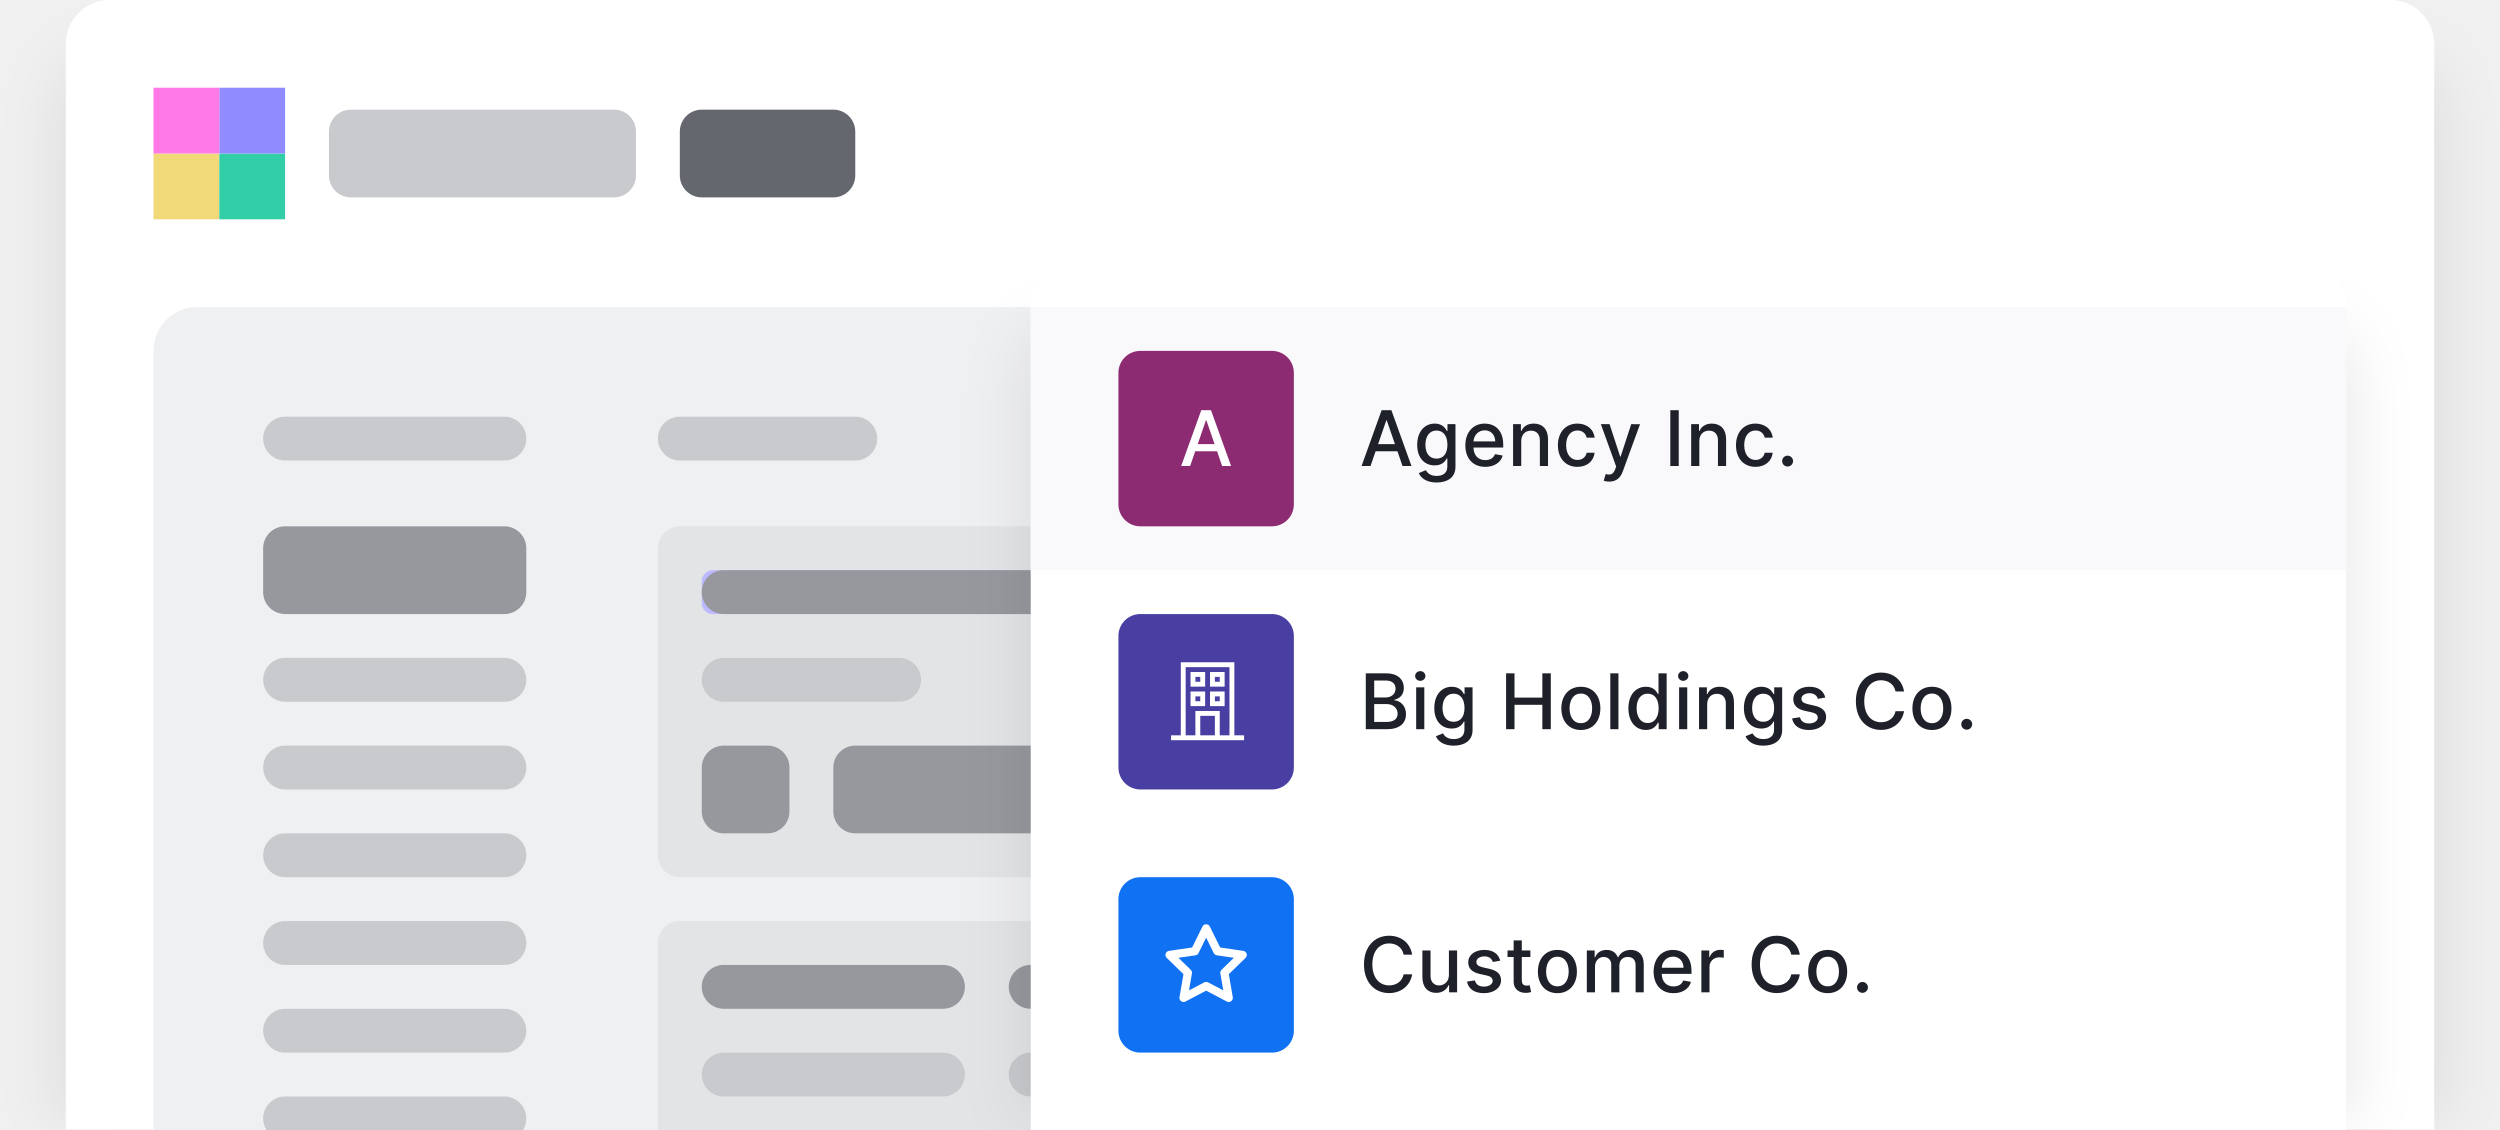
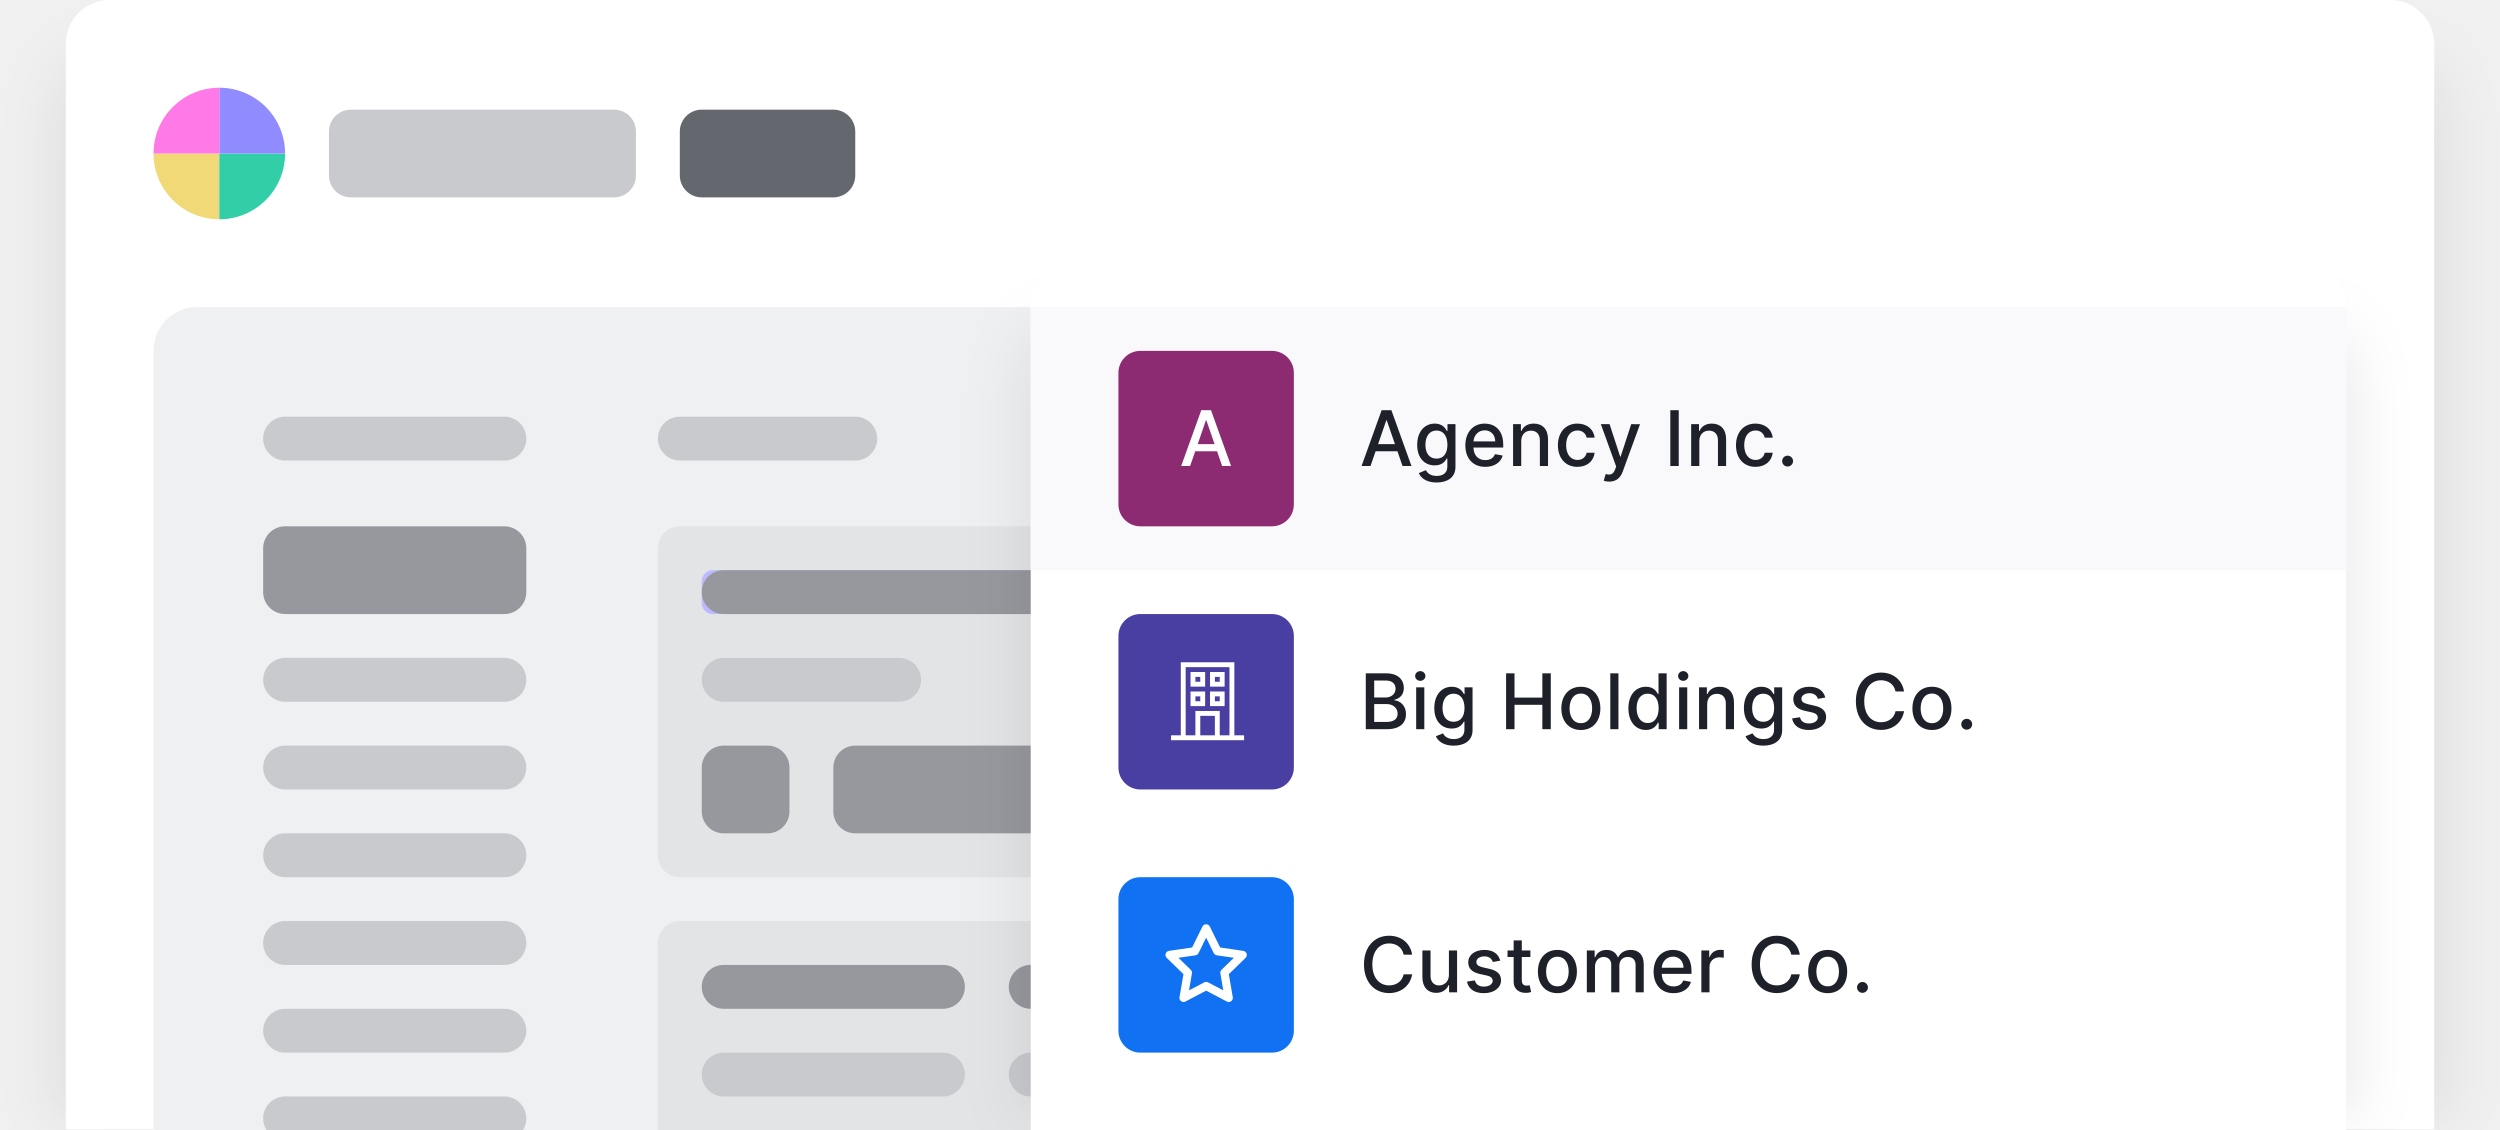
<svg xmlns="http://www.w3.org/2000/svg" width="456" height="206" viewBox="0 0 456 206" fill="none">
  <g filter="url(#filter0_d)">
    <path d="M12 8C12 3.582 15.582 0 20 0H436C440.418 0 444 3.582 444 8V206H12V8Z" fill="white" />
    <rect x="28" y="56" width="400" height="200" rx="8" fill="#EFF0F2" />
    <rect x="120" y="76" width="40" height="8" rx="4" fill="#C9CACE" />
    <rect x="120" y="168" width="288" height="72" rx="4" fill="#E3E4E6" />
    <rect x="120" y="96" width="288" height="64" rx="4" fill="#E3E4E6" />
    <rect x="128" y="104" width="272" height="8" rx="2" fill="#BCBAFF" />
    <rect x="128" y="104" width="120" height="8" rx="4" fill="#96989D" />
    <rect x="128" y="120" width="40" height="8" rx="4" fill="#C9CACE" />
    <rect x="224" y="120" width="48" height="8" rx="2" fill="#C9CACE" />
    <rect x="320" y="120" width="48" height="8" rx="2" fill="#C9CACE" />
    <rect x="128" y="136" width="16" height="16" rx="4" fill="#96989D" />
    <rect x="152" y="136" width="64" height="16" rx="4" fill="#96989D" />
    <rect x="248" y="136" width="64" height="16" rx="2" fill="#C9CACE" />
    <rect x="344" y="136" width="56" height="16" rx="2" fill="#C9CACE" />
    <rect x="128" y="176" width="48" height="8" rx="4" fill="#96989D" />
    <rect x="128" y="192" width="48" height="8" rx="4" fill="#C9CACE" />
    <rect x="224" y="136" width="16" height="16" rx="2" fill="#635DFF" />
    <rect x="184" y="176" width="80" height="8" rx="4" fill="#96989D" />
    <rect x="184" y="192" width="80" height="8" rx="4" fill="#C9CACE" />
    <rect x="320" y="136" width="16" height="16" rx="2" fill="#635DFF" />
    <rect x="272" y="176" width="56" height="8" rx="2" fill="#13A688" />
    <rect x="272" y="192" width="56" height="8" rx="2" fill="#D03C38" />
    <rect x="336" y="176" width="40" height="8" rx="2" fill="#C9CACE" />
    <rect x="336" y="192" width="40" height="8" rx="2" fill="#C9CACE" />
    <rect x="384" y="176" width="16" height="8" rx="2" fill="#C9CACE" />
    <rect x="384" y="192" width="16" height="8" rx="2" fill="#C9CACE" />
    <rect x="48" y="76" width="48" height="8" rx="4" fill="#C9CACE" />
    <rect x="384" y="76" width="24" height="8" rx="2" fill="#96989D" />
    <rect x="352" y="76" width="24" height="8" rx="2" fill="#96989D" />
    <path fillRule="evenodd" clipRule="evenodd" d="M52 120C49.791 120 48 121.791 48 124C48 126.209 49.791 128 52 128H91.999C94.208 128 95.999 126.209 95.999 124C95.999 121.791 94.208 120 91.999 120H52ZM52 136C49.791 136 48 137.791 48 140C48 142.209 49.791 144 52 144H91.999C94.208 144 95.999 142.209 95.999 140C95.999 137.791 94.208 136 91.999 136H52ZM48 156C48 153.791 49.791 152 52 152H91.999C94.208 152 95.999 153.791 95.999 156C95.999 158.209 94.208 160 91.999 160H52C49.791 160 48 158.209 48 156ZM52 168C49.791 168 48 169.791 48 172C48 174.209 49.791 176 52 176H91.999C94.208 176 95.999 174.209 95.999 172C95.999 169.791 94.208 168 91.999 168H52ZM48 188C48 185.791 49.791 184 52 184H91.999C94.208 184 95.999 185.791 95.999 188C95.999 190.209 94.208 192 91.999 192H52C49.791 192 48 190.209 48 188ZM52 200C49.791 200 48 201.791 48 204C48 206.209 49.791 208 52 208H91.999C94.208 208 95.999 206.209 95.999 204C95.999 201.791 94.208 200 91.999 200H52Z" fill="#C9CACE" />
    <rect x="48" y="96" width="48" height="16" rx="4" fill="#96989D" />
-     <g clipPath="url(#clip0)">
+     <g clip-path="url(#clip0)">
      <path d="M28 28L40 28V40H28L28 28Z" fill="#F1D977" />
      <path d="M52 40L40 40L40 28L52 28L52 40Z" fill="#31CEA8" />
      <path d="M40 16L52 16V28H40V16Z" fill="#908BFF" />
      <path d="M40 28L28 28L28 16L40 16L40 28Z" fill="#FF79E7" />
    </g>
    <rect x="60" y="20" width="56" height="16" rx="4" fill="#C9CACE" />
    <rect x="124" y="20" width="32" height="16" rx="4" fill="#65676E" />
    <g filter="url(#filter1_d)">
      <rect x="188" y="48" width="240" height="296" rx="8" fill="white" />
      <rect x="188" y="56" width="240" height="48" fill="#F9F9FB" />
      <rect x="204" y="64" width="32" height="32" rx="4" fill="#8D2B72" />
      <path d="M217.077 85L218.012 82.305H221.989L222.919 85H224.55L220.886 74.818H219.111L215.447 85H217.077ZM218.459 81.013L219.961 76.668H220.04L221.542 81.013H218.459Z" fill="white" />
      <path d="M249.979 85L250.913 82.305H254.891L255.82 85H257.451L253.787 74.818H252.012L248.348 85H249.979ZM251.361 81.013L252.862 76.668H252.942L254.443 81.013H251.361ZM262.031 88.008C263.975 88.008 265.476 87.118 265.476 85.169V77.364H264.019V78.602H263.91C263.646 78.129 263.119 77.264 261.698 77.264C259.853 77.264 258.496 78.721 258.496 81.152C258.496 83.588 259.883 84.886 261.688 84.886C263.09 84.886 263.632 84.095 263.9 83.608H263.994V85.109C263.994 86.288 263.174 86.81 262.046 86.81C260.808 86.81 260.325 86.188 260.062 85.766L258.784 86.293C259.187 87.212 260.206 88.008 262.031 88.008ZM262.016 83.653C260.688 83.653 259.997 82.633 259.997 81.132C259.997 79.665 260.673 78.527 262.016 78.527C263.313 78.527 264.009 79.586 264.009 81.132C264.009 82.708 263.298 83.653 262.016 83.653ZM270.911 85.154C272.576 85.154 273.755 84.334 274.093 83.091L272.686 82.837C272.417 83.558 271.771 83.926 270.926 83.926C269.653 83.926 268.798 83.101 268.758 81.629H274.187V81.102C274.187 78.343 272.537 77.264 270.806 77.264C268.679 77.264 267.277 78.885 267.277 81.231C267.277 83.603 268.659 85.154 270.911 85.154ZM268.763 80.516C268.823 79.432 269.608 78.492 270.816 78.492C271.97 78.492 272.725 79.347 272.73 80.516H268.763ZM277.473 80.466C277.473 79.248 278.219 78.552 279.253 78.552C280.262 78.552 280.873 79.213 280.873 80.322V85H282.36V80.143C282.36 78.254 281.321 77.264 279.76 77.264C278.611 77.264 277.861 77.796 277.508 78.606H277.413V77.364H275.986V85H277.473V80.466ZM287.72 85.154C289.525 85.154 290.693 84.07 290.857 82.584H289.411C289.222 83.409 288.58 83.896 287.73 83.896C286.472 83.896 285.662 82.847 285.662 81.182C285.662 79.546 286.487 78.517 287.73 78.517C288.675 78.517 289.251 79.114 289.411 79.829H290.857C290.698 78.288 289.44 77.264 287.705 77.264C285.553 77.264 284.161 78.885 284.161 81.217C284.161 83.519 285.503 85.154 287.72 85.154ZM293.537 87.844C294.765 87.844 295.545 87.202 295.983 86.019L299.14 77.379L297.534 77.364L295.6 83.29H295.52L293.586 77.364H291.995L294.789 85.099L294.605 85.606C294.228 86.596 293.696 86.685 292.88 86.462L292.522 87.68C292.701 87.764 293.089 87.844 293.537 87.844ZM306.201 74.818H304.665V85H306.201V74.818ZM309.955 80.466C309.955 79.248 310.701 78.552 311.735 78.552C312.744 78.552 313.356 79.213 313.356 80.322V85H314.842V80.143C314.842 78.254 313.803 77.264 312.242 77.264C311.094 77.264 310.343 77.796 309.99 78.606H309.896V77.364H308.469V85H309.955V80.466ZM320.203 85.154C322.007 85.154 323.176 84.07 323.34 82.584H321.893C321.704 83.409 321.063 83.896 320.213 83.896C318.955 83.896 318.144 82.847 318.144 81.182C318.144 79.546 318.97 78.517 320.213 78.517C321.157 78.517 321.734 79.114 321.893 79.829H323.34C323.181 78.288 321.923 77.264 320.188 77.264C318.035 77.264 316.643 78.885 316.643 81.217C316.643 83.519 317.985 85.154 320.203 85.154ZM326.059 85.094C326.601 85.094 327.053 84.652 327.053 84.1C327.053 83.558 326.601 83.111 326.059 83.111C325.512 83.111 325.064 83.558 325.064 84.1C325.064 84.652 325.512 85.094 326.059 85.094Z" fill="#1E212A" />
      <rect x="204" y="112" width="32" height="32" rx="4" fill="#493FA3" />
      <path fillRule="evenodd" clipRule="evenodd" d="M225.146 135.012H222.482H218.041H215.376H213.6V134.124H215.376V120.8H225.146V134.124H226.923V135.012H225.146ZM218.929 134.124H221.594V130.571H218.929V134.124ZM224.258 121.688H216.265V134.124H218.041V129.683H222.482V134.124H224.258V121.688ZM220.706 126.13H223.37V128.794H220.706V126.13ZM221.594 127.906H222.482V127.018H221.594V127.906ZM220.706 122.576H223.37V125.242H220.706V122.576ZM221.594 124.353H222.482V123.464H221.594V124.353ZM217.153 126.13H219.817V128.794H217.153V126.13ZM218.041 127.906H218.929V127.018H218.041V127.906ZM217.153 122.576H219.817V125.242H217.153V122.576ZM218.041 124.353H218.929V123.464H218.041V124.353Z" fill="white" />
      <path d="M249.119 133H253.021C255.388 133 256.457 131.822 256.457 130.261C256.457 128.685 255.353 127.795 254.344 127.74V127.641C255.278 127.402 256.059 126.766 256.059 125.493C256.059 123.987 255.015 122.818 252.847 122.818H249.119V133ZM250.655 131.683V128.421H252.927C254.16 128.421 254.93 129.217 254.93 130.186C254.93 131.041 254.349 131.683 252.872 131.683H250.655ZM250.655 127.223V124.126H252.753C253.971 124.126 254.553 124.767 254.553 125.612C254.553 126.597 253.747 127.223 252.713 127.223H250.655ZM258.309 133H259.796V125.364H258.309V133ZM259.06 124.185C259.572 124.185 260 123.788 260 123.3C260 122.813 259.572 122.411 259.06 122.411C258.543 122.411 258.121 122.813 258.121 123.3C258.121 123.788 258.543 124.185 259.06 124.185ZM265.147 136.008C267.091 136.008 268.593 135.118 268.593 133.169V125.364H267.136V126.602H267.027C266.763 126.129 266.236 125.264 264.814 125.264C262.97 125.264 261.613 126.721 261.613 129.152C261.613 131.588 263 132.886 264.804 132.886C266.206 132.886 266.748 132.095 267.017 131.608H267.111V133.109C267.111 134.288 266.291 134.81 265.162 134.81C263.924 134.81 263.442 134.188 263.179 133.766L261.901 134.293C262.304 135.212 263.323 136.008 265.147 136.008ZM265.133 131.653C263.805 131.653 263.114 130.634 263.114 129.132C263.114 127.665 263.79 126.527 265.133 126.527C266.43 126.527 267.126 127.586 267.126 129.132C267.126 130.708 266.415 131.653 265.133 131.653ZM274.711 133H276.247V128.56H281.323V133H282.864V122.818H281.323V127.243H276.247V122.818H274.711V133ZM288.349 133.154C290.501 133.154 291.908 131.578 291.908 129.217C291.908 126.84 290.501 125.264 288.349 125.264C286.196 125.264 284.789 126.84 284.789 129.217C284.789 131.578 286.196 133.154 288.349 133.154ZM288.354 131.906C286.947 131.906 286.29 130.678 286.29 129.212C286.29 127.75 286.947 126.507 288.354 126.507C289.751 126.507 290.407 127.75 290.407 129.212C290.407 130.678 289.751 131.906 288.354 131.906ZM295.204 122.818H293.718V133H295.204V122.818ZM300.213 133.149C301.605 133.149 302.152 132.299 302.42 131.812H302.544V133H303.996V122.818H302.51V126.602H302.42C302.152 126.129 301.644 125.264 300.223 125.264C298.378 125.264 297.021 126.721 297.021 129.197C297.021 131.668 298.358 133.149 300.213 133.149ZM300.541 131.881C299.213 131.881 298.522 130.713 298.522 129.182C298.522 127.665 299.198 126.527 300.541 126.527C301.838 126.527 302.534 127.586 302.534 129.182C302.534 130.788 301.823 131.881 300.541 131.881ZM306.268 133H307.754V125.364H306.268V133ZM307.018 124.185C307.53 124.185 307.958 123.788 307.958 123.3C307.958 122.813 307.53 122.411 307.018 122.411C306.501 122.411 306.079 122.813 306.079 123.3C306.079 123.788 306.501 124.185 307.018 124.185ZM311.39 128.466C311.39 127.248 312.136 126.552 313.17 126.552C314.18 126.552 314.791 127.213 314.791 128.322V133H316.278V128.143C316.278 126.254 315.238 125.264 313.677 125.264C312.529 125.264 311.778 125.796 311.425 126.607H311.331V125.364H309.904V133H311.39V128.466ZM321.623 136.008C323.567 136.008 325.068 135.118 325.068 133.169V125.364H323.612V126.602H323.502C323.239 126.129 322.712 125.264 321.29 125.264C319.445 125.264 318.088 126.721 318.088 129.152C318.088 131.588 319.475 132.886 321.28 132.886C322.682 132.886 323.224 132.095 323.492 131.608H323.587V133.109C323.587 134.288 322.766 134.81 321.638 134.81C320.4 134.81 319.918 134.188 319.654 133.766L318.376 134.293C318.779 135.212 319.798 136.008 321.623 136.008ZM321.608 131.653C320.281 131.653 319.589 130.634 319.589 129.132C319.589 127.665 320.266 126.527 321.608 126.527C322.906 126.527 323.602 127.586 323.602 129.132C323.602 130.708 322.891 131.653 321.608 131.653ZM332.934 127.228C332.626 126.04 331.696 125.264 330.046 125.264C328.32 125.264 327.097 126.174 327.097 127.526C327.097 128.61 327.754 129.331 329.186 129.649L330.478 129.933C331.214 130.097 331.557 130.425 331.557 130.902C331.557 131.494 330.926 131.956 329.951 131.956C329.061 131.956 328.489 131.573 328.311 130.822L326.874 131.041C327.122 132.393 328.246 133.154 329.961 133.154C331.806 133.154 333.083 132.175 333.083 130.793C333.083 129.714 332.397 129.048 330.995 128.724L329.782 128.446C328.942 128.247 328.579 127.964 328.584 127.447C328.579 126.86 329.215 126.442 330.061 126.442C330.985 126.442 331.413 126.955 331.587 127.467L332.934 127.228ZM347.299 126.129C346.951 123.952 345.245 122.679 343.093 122.679C340.458 122.679 338.514 124.653 338.514 127.909C338.514 131.165 340.448 133.139 343.093 133.139C345.33 133.139 346.966 131.737 347.299 129.724L345.748 129.719C345.484 131.021 344.39 131.737 343.103 131.737C341.358 131.737 340.04 130.4 340.04 127.909C340.04 125.438 341.353 124.081 343.108 124.081C344.405 124.081 345.494 124.812 345.748 126.129H347.299ZM352.384 133.154C354.537 133.154 355.944 131.578 355.944 129.217C355.944 126.84 354.537 125.264 352.384 125.264C350.232 125.264 348.825 126.84 348.825 129.217C348.825 131.578 350.232 133.154 352.384 133.154ZM352.389 131.906C350.982 131.906 350.326 130.678 350.326 129.212C350.326 127.75 350.982 126.507 352.389 126.507C353.786 126.507 354.443 127.75 354.443 129.212C354.443 130.678 353.786 131.906 352.389 131.906ZM358.733 133.094C359.275 133.094 359.727 132.652 359.727 132.1C359.727 131.558 359.275 131.111 358.733 131.111C358.186 131.111 357.738 131.558 357.738 132.1C357.738 132.652 358.186 133.094 358.733 133.094Z" fill="#1E212A" />
      <rect x="204" y="160" width="32" height="32" rx="4" fill="#1071F2" />
      <path fillRule="evenodd" clipRule="evenodd" d="M220 169.333L222.06 173.507L226.667 174.18L223.333 177.427L224.12 182.013L220 179.847L215.88 182.013L216.667 177.427L213.333 174.18L217.94 173.507L220 169.333V169.333Z" stroke="white" stroke-width="1.5" stroke-linecap="round" stroke-linejoin="round" />
      <path d="M257.575 174.129C257.227 171.952 255.522 170.679 253.369 170.679C250.734 170.679 248.79 172.653 248.79 175.909C248.79 179.165 250.724 181.139 253.369 181.139C255.607 181.139 257.242 179.737 257.575 177.724L256.024 177.719C255.761 179.021 254.667 179.737 253.379 179.737C251.634 179.737 250.317 178.4 250.317 175.909C250.317 173.438 251.629 172.081 253.384 172.081C254.682 172.081 255.771 172.812 256.024 174.129H257.575ZM264.282 177.833C264.287 179.131 263.322 179.747 262.487 179.747C261.567 179.747 260.931 179.081 260.931 178.042V173.364H259.444V178.221C259.444 180.115 260.483 181.099 261.95 181.099C263.098 181.099 263.879 180.493 264.232 179.678H264.311V181H265.773V173.364H264.282V177.833ZM273.643 175.228C273.334 174.04 272.405 173.264 270.754 173.264C269.029 173.264 267.806 174.174 267.806 175.526C267.806 176.61 268.462 177.331 269.894 177.649L271.187 177.933C271.923 178.097 272.266 178.425 272.266 178.902C272.266 179.494 271.634 179.956 270.66 179.956C269.77 179.956 269.198 179.573 269.019 178.822L267.582 179.041C267.831 180.393 268.954 181.154 270.67 181.154C272.514 181.154 273.792 180.175 273.792 178.793C273.792 177.714 273.106 177.048 271.704 176.724L270.491 176.446C269.65 176.247 269.288 175.964 269.293 175.447C269.288 174.86 269.924 174.442 270.769 174.442C271.694 174.442 272.121 174.955 272.295 175.467L273.643 175.228ZM279.141 173.364H277.575V171.534H276.088V173.364H274.97V174.557H276.088V179.066C276.083 180.453 277.142 181.124 278.316 181.099C278.788 181.094 279.106 181.005 279.28 180.94L279.012 179.712C278.912 179.732 278.728 179.777 278.49 179.777C278.007 179.777 277.575 179.618 277.575 178.758V174.557H279.141V173.364ZM284.07 181.154C286.223 181.154 287.629 179.578 287.629 177.217C287.629 174.84 286.223 173.264 284.07 173.264C281.917 173.264 280.51 174.84 280.51 177.217C280.51 179.578 281.917 181.154 284.07 181.154ZM284.075 179.906C282.668 179.906 282.012 178.678 282.012 177.212C282.012 175.75 282.668 174.507 284.075 174.507C285.472 174.507 286.128 175.75 286.128 177.212C286.128 178.678 285.472 179.906 284.075 179.906ZM289.439 181H290.925V176.292C290.925 175.263 291.646 174.547 292.491 174.547C293.317 174.547 293.888 175.094 293.888 175.924V181H295.37V176.133C295.37 175.213 295.932 174.547 296.901 174.547C297.687 174.547 298.333 174.984 298.333 176.018V181H299.819V175.879C299.819 174.134 298.845 173.264 297.463 173.264C296.364 173.264 295.539 173.791 295.171 174.607H295.091C294.758 173.771 294.057 173.264 293.038 173.264C292.029 173.264 291.278 173.766 290.96 174.607H290.866V173.364H289.439V181ZM305.253 181.154C306.918 181.154 308.097 180.334 308.435 179.091L307.028 178.837C306.759 179.558 306.113 179.926 305.268 179.926C303.995 179.926 303.14 179.101 303.1 177.629H308.529V177.102C308.529 174.343 306.879 173.264 305.149 173.264C303.021 173.264 301.619 174.885 301.619 177.232C301.619 179.603 303.001 181.154 305.253 181.154ZM303.105 176.516C303.165 175.432 303.95 174.492 305.159 174.492C306.312 174.492 307.068 175.347 307.073 176.516H303.105ZM310.329 181H311.815V176.337C311.815 175.337 312.586 174.616 313.64 174.616C313.948 174.616 314.296 174.671 314.415 174.706V173.284C314.266 173.264 313.973 173.249 313.784 173.249C312.889 173.249 312.123 173.756 311.845 174.577H311.765V173.364H310.329V181ZM328.283 174.129C327.935 171.952 326.229 170.679 324.077 170.679C321.442 170.679 319.498 172.653 319.498 175.909C319.498 179.165 321.432 181.139 324.077 181.139C326.314 181.139 327.95 179.737 328.283 177.724L326.732 177.719C326.468 179.021 325.374 179.737 324.087 179.737C322.342 179.737 321.024 178.4 321.024 175.909C321.024 173.438 322.337 172.081 324.092 172.081C325.389 172.081 326.478 172.812 326.732 174.129H328.283ZM333.368 181.154C335.521 181.154 336.928 179.578 336.928 177.217C336.928 174.84 335.521 173.264 333.368 173.264C331.216 173.264 329.809 174.84 329.809 177.217C329.809 179.578 331.216 181.154 333.368 181.154ZM333.373 179.906C331.966 179.906 331.31 178.678 331.31 177.212C331.31 175.75 331.966 174.507 333.373 174.507C334.77 174.507 335.426 175.75 335.426 177.212C335.426 178.678 334.77 179.906 333.373 179.906ZM339.717 181.094C340.258 181.094 340.711 180.652 340.711 180.1C340.711 179.558 340.258 179.111 339.717 179.111C339.17 179.111 338.722 179.558 338.722 180.1C338.722 180.652 339.17 181.094 339.717 181.094Z" fill="#1E212A" />
    </g>
  </g>
  <defs>
    <filter id="filter0_d" x="0" y="0" width="456" height="368" filterUnits="userSpaceOnUse" color-interpolation-filters="sRGB">
      <feFlood flood-opacity="0" result="BackgroundImageFix" />
      <feColorMatrix in="SourceAlpha" type="matrix" values="0 0 0 0 0 0 0 0 0 0 0 0 0 0 0 0 0 0 127 0" />
      <feOffset dy="12" />
      <feGaussianBlur stdDeviation="6" />
      <feColorMatrix type="matrix" values="0 0 0 0 0 0 0 0 0 0 0 0 0 0 0 0 0 0 0.1 0" />
      <feBlend mode="normal" in2="BackgroundImageFix" result="effect1_dropShadow" />
      <feBlend mode="normal" in="SourceGraphic" in2="effect1_dropShadow" result="shape" />
    </filter>
    <filter id="filter1_d" x="176" y="48" width="264" height="320" filterUnits="userSpaceOnUse" color-interpolation-filters="sRGB">
      <feFlood flood-opacity="0" result="BackgroundImageFix" />
      <feColorMatrix in="SourceAlpha" type="matrix" values="0 0 0 0 0 0 0 0 0 0 0 0 0 0 0 0 0 0 127 0" />
      <feOffset dy="12" />
      <feGaussianBlur stdDeviation="6" />
      <feColorMatrix type="matrix" values="0 0 0 0 0 0 0 0 0 0 0 0 0 0 0 0 0 0 0.1 0" />
      <feBlend mode="normal" in2="BackgroundImageFix" result="effect1_dropShadow" />
      <feBlend mode="normal" in="SourceGraphic" in2="effect1_dropShadow" result="shape" />
    </filter>
    <clipPath id="clip0">
      <rect x="28" y="16" width="24" height="24" rx="12" fill="white" />
    </clipPath>
  </defs>
</svg>
